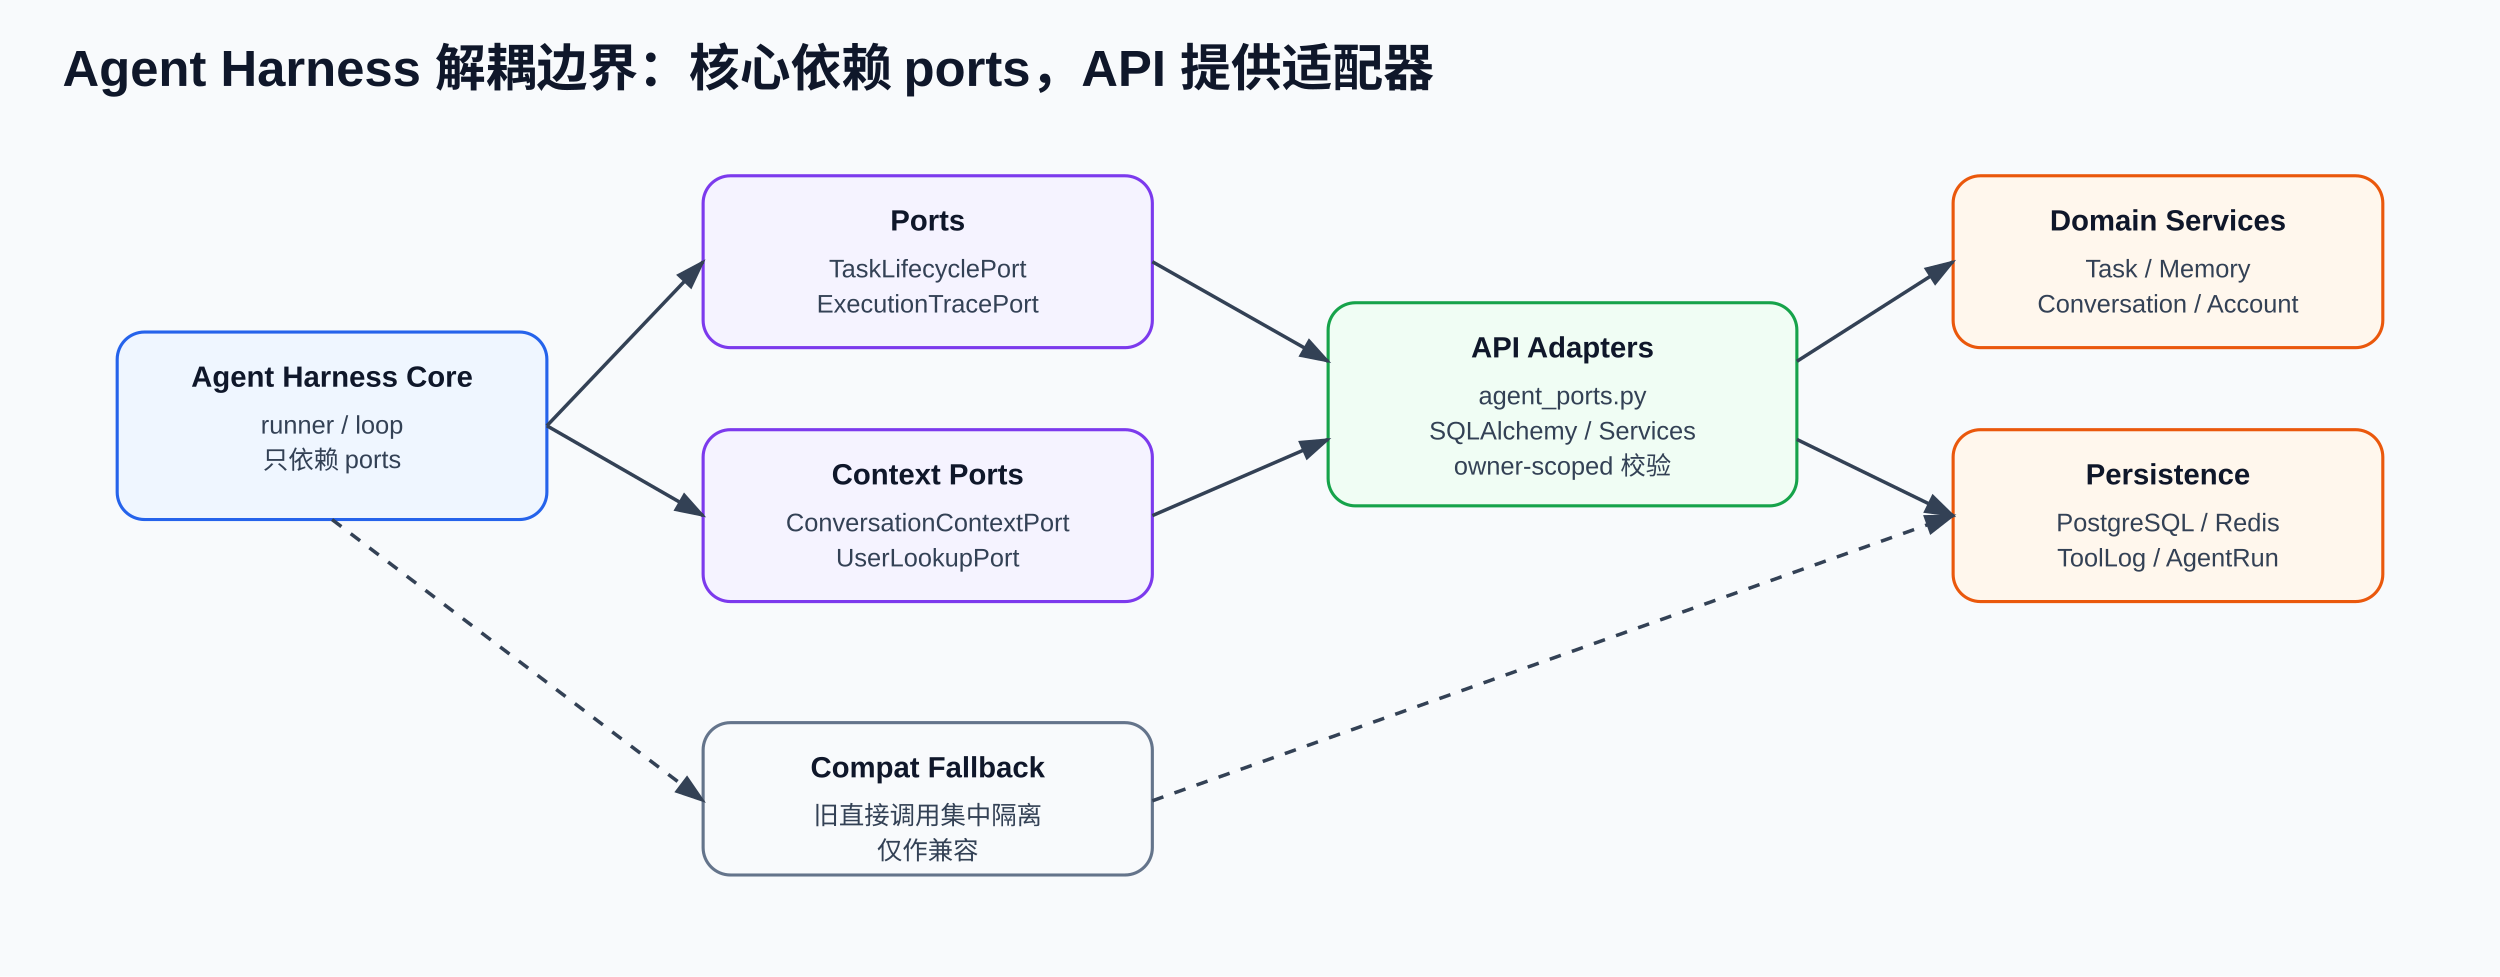
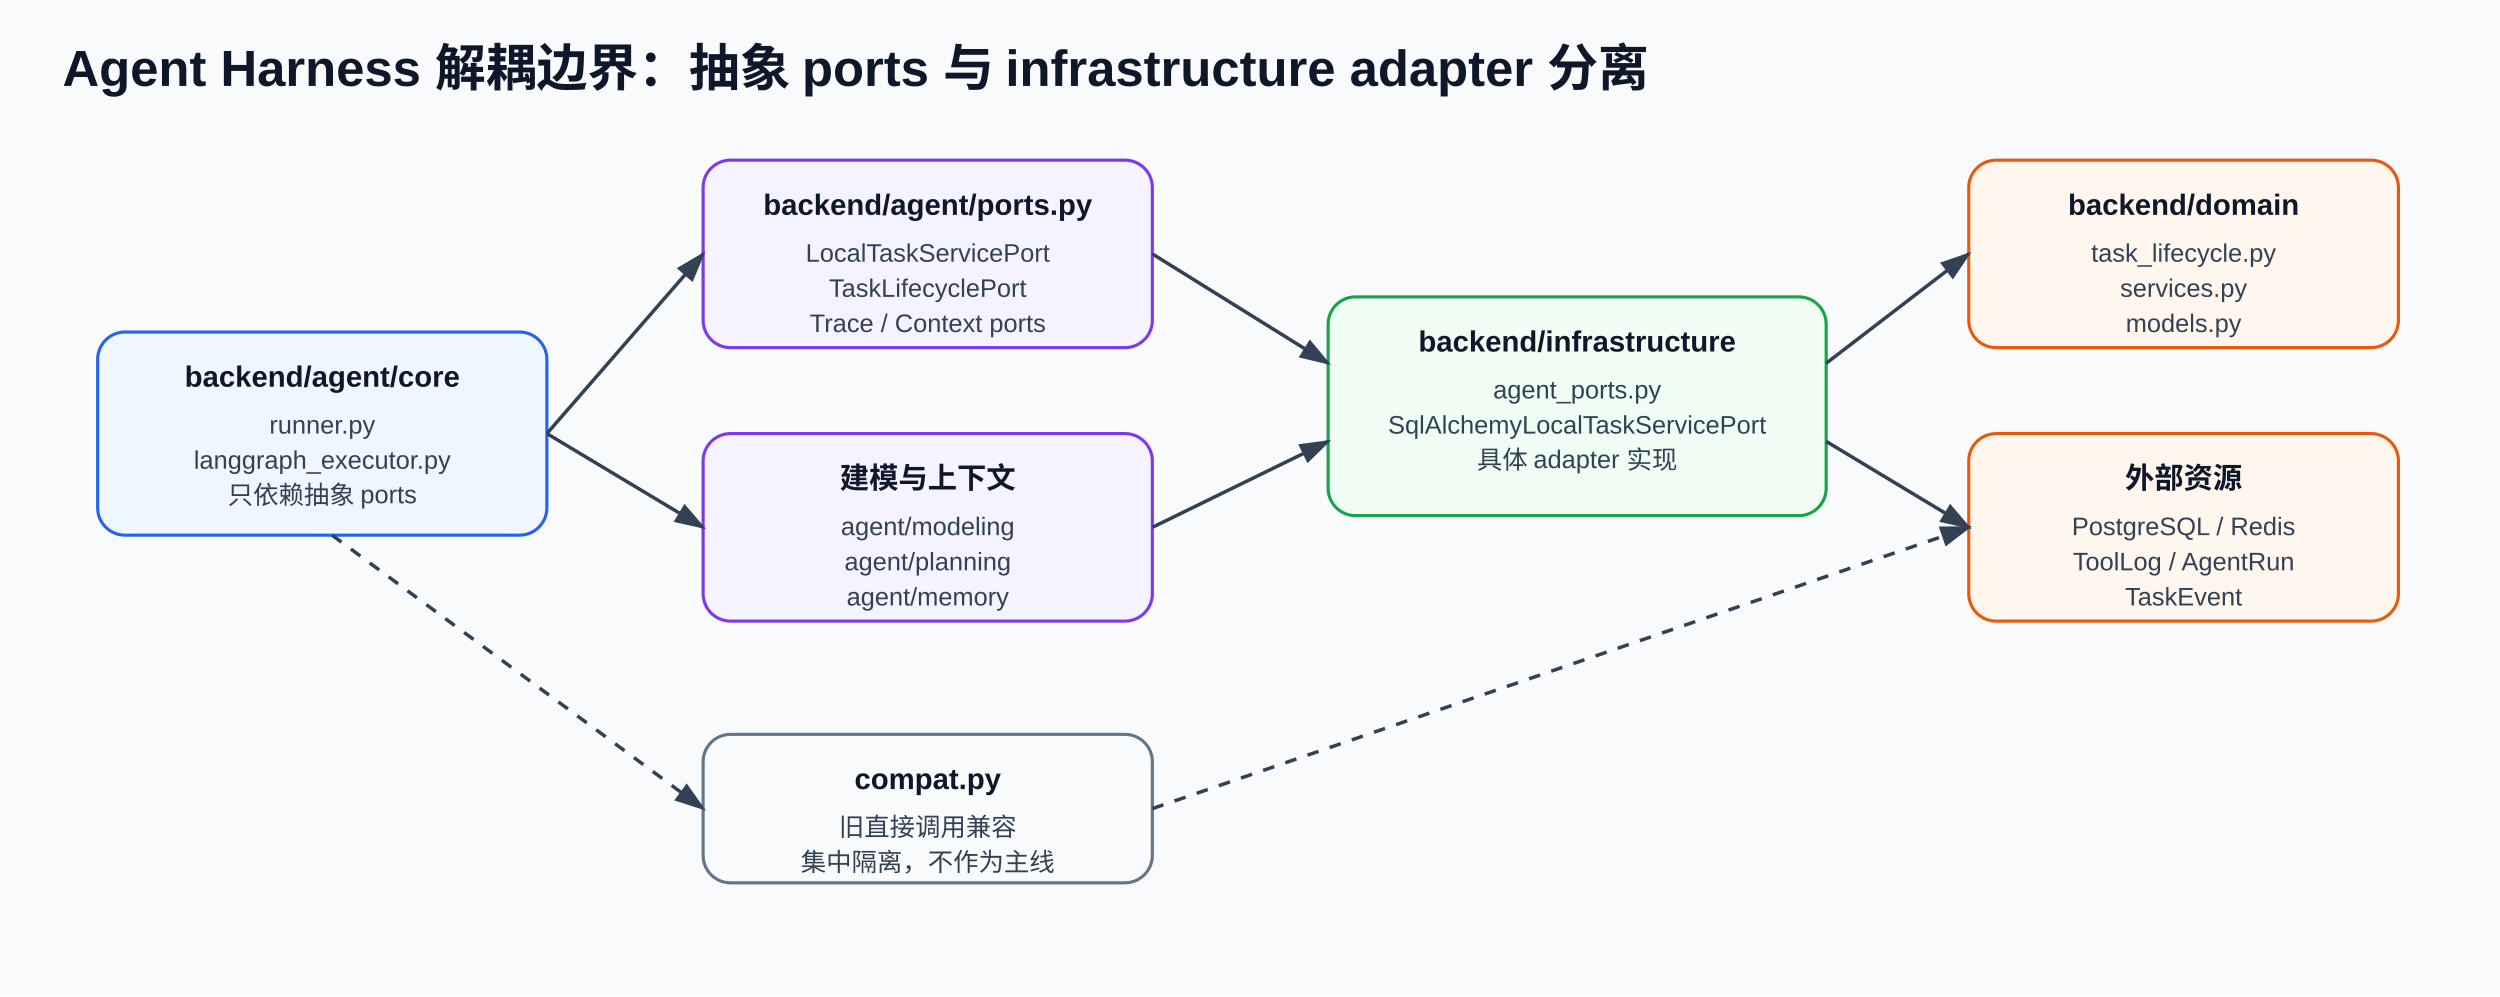
- <svg xmlns="http://www.w3.org/2000/svg" width="1280" height="500" viewBox="0 0 1280 500" role="img">
+ <svg xmlns="http://www.w3.org/2000/svg" width="1280" height="510" viewBox="0 0 1280 510" role="img">
  <style>
  .bg { fill: #f8fafc; }
  .title { font: 700 26px -apple-system,BlinkMacSystemFont,"Segoe UI",Arial,"Noto Sans CJK SC",sans-serif; fill: #0f172a; }
  .label { font: 700 15px -apple-system,BlinkMacSystemFont,"Segoe UI",Arial,"Noto Sans CJK SC",sans-serif; fill: #0f172a; }
  .small { font: 400 13px -apple-system,BlinkMacSystemFont,"Segoe UI",Arial,"Noto Sans CJK SC",sans-serif; fill: #334155; }
  .tiny { font: 400 12px -apple-system,BlinkMacSystemFont,"Segoe UI",Arial,"Noto Sans CJK SC",sans-serif; fill: #475569; }
  .blue { stroke: #2563eb; fill: #eff6ff; }
  .green { stroke: #16a34a; fill: #f0fdf4; }
  .orange { stroke: #ea580c; fill: #fff7ed; }
  .purple { stroke: #7c3aed; fill: #f5f3ff; }
  .slate { stroke: #64748b; fill: #f8fafc; }
  .red { stroke: #dc2626; fill: #fef2f2; }
  .box { stroke-width: 1.6; rx: 14; }
  .arrow { stroke: #334155; stroke-width: 1.8; fill: none; marker-end: url(#arrow); }
  .dash { stroke-dasharray: 6 6; }
  .lane { stroke: #cbd5e1; stroke-width: 1.2; stroke-dasharray: 5 5; fill: none; }
</style>
  <defs>
    <marker id="arrow" markerWidth="10" markerHeight="10" refX="8" refY="3" orient="auto" markerUnits="strokeWidth">
      <path d="M0,0 L0,6 L9,3 z" fill="#334155" />
    </marker>
  </defs>
  <rect width="100%" height="100%" class="bg" />
-   <text x="32" y="44" text-anchor="start" class="title">Agent Harness 解耦边界：核心依赖 ports，API 提供适配器</text>
-   <rect x="60" y="170" width="220" height="96" class="box blue" rx="14" />
-   <text x="170.0" y="198" text-anchor="middle" class="label">Agent Harness Core</text>
-   <text x="170.0" y="222" text-anchor="middle" class="small">runner / loop</text>
-   <text x="170.0" y="240" text-anchor="middle" class="small">只依赖 ports</text>
-   <rect x="360" y="90" width="230" height="88" class="box purple" rx="14" />
-   <text x="475.0" y="118" text-anchor="middle" class="label">Ports</text>
-   <text x="475.0" y="142" text-anchor="middle" class="small">TaskLifecyclePort</text>
-   <text x="475.0" y="160" text-anchor="middle" class="small">ExecutionTracePort</text>
-   <rect x="360" y="220" width="230" height="88" class="box purple" rx="14" />
-   <text x="475.0" y="248" text-anchor="middle" class="label">Context Ports</text>
-   <text x="475.0" y="272" text-anchor="middle" class="small">ConversationContextPort</text>
-   <text x="475.0" y="290" text-anchor="middle" class="small">UserLookupPort</text>
-   <rect x="680" y="155" width="240" height="104" class="box green" rx="14" />
-   <text x="800.0" y="183" text-anchor="middle" class="label">API Adapters</text>
-   <text x="800.0" y="207" text-anchor="middle" class="small">agent_ports.py</text>
-   <text x="800.0" y="225" text-anchor="middle" class="small">SQLAlchemy / Services</text>
-   <text x="800.0" y="243" text-anchor="middle" class="small">owner-scoped 校验</text>
-   <rect x="1000" y="90" width="220" height="88" class="box orange" rx="14" />
-   <text x="1110.0" y="118" text-anchor="middle" class="label">Domain Services</text>
-   <text x="1110.0" y="142" text-anchor="middle" class="small">Task / Memory</text>
-   <text x="1110.0" y="160" text-anchor="middle" class="small">Conversation / Account</text>
-   <rect x="1000" y="220" width="220" height="88" class="box orange" rx="14" />
-   <text x="1110.0" y="248" text-anchor="middle" class="label">Persistence</text>
-   <text x="1110.0" y="272" text-anchor="middle" class="small">PostgreSQL / Redis</text>
-   <text x="1110.0" y="290" text-anchor="middle" class="small">ToolLog / AgentRun</text>
-   <path d="M280,218 L360,134" class="arrow" />
-   <path d="M280,218 L360,264" class="arrow" />
-   <path d="M590,134 L680,185" class="arrow" />
-   <path d="M590,264 L680,225" class="arrow" />
-   <path d="M920,185 L1000,134" class="arrow" />
-   <path d="M920,225 L1000,264" class="arrow" />
-   <rect x="360" y="370" width="230" height="78" class="box slate" rx="14" />
-   <text x="475.0" y="398" text-anchor="middle" class="label">Compat Fallback</text>
-   <text x="475.0" y="422" text-anchor="middle" class="small">旧直接调用集中隔离</text>
-   <text x="475.0" y="440" text-anchor="middle" class="small">仅作兼容</text>
-   <path d="M170,266 L360,410" class="arrow dash" />
-   <path d="M590,410 L1000,264" class="arrow dash" />
+   <text x="32" y="44" text-anchor="start" class="title">Agent Harness 解耦边界：抽象 ports 与 infrastructure adapter 分离</text>
+   <rect x="50" y="170" width="230" height="104" class="box blue" rx="14" />
+   <text x="165.0" y="198" text-anchor="middle" class="label">backend/agent/core</text>
+   <text x="165.0" y="222" text-anchor="middle" class="small">runner.py</text>
+   <text x="165.0" y="240" text-anchor="middle" class="small">langgraph_executor.py</text>
+   <text x="165.0" y="258" text-anchor="middle" class="small">只依赖抽象 ports</text>
+   <rect x="360" y="82" width="230" height="96" class="box purple" rx="14" />
+   <text x="475.0" y="110" text-anchor="middle" class="label">backend/agent/ports.py</text>
+   <text x="475.0" y="134" text-anchor="middle" class="small">LocalTaskServicePort</text>
+   <text x="475.0" y="152" text-anchor="middle" class="small">TaskLifecyclePort</text>
+   <text x="475.0" y="170" text-anchor="middle" class="small">Trace / Context ports</text>
+   <rect x="360" y="222" width="230" height="96" class="box purple" rx="14" />
+   <text x="475.0" y="250" text-anchor="middle" class="label">建模与上下文</text>
+   <text x="475.0" y="274" text-anchor="middle" class="small">agent/modeling</text>
+   <text x="475.0" y="292" text-anchor="middle" class="small">agent/planning</text>
+   <text x="475.0" y="310" text-anchor="middle" class="small">agent/memory</text>
+   <rect x="680" y="152" width="255" height="112" class="box green" rx="14" />
+   <text x="807.5" y="180" text-anchor="middle" class="label">backend/infrastructure</text>
+   <text x="807.5" y="204" text-anchor="middle" class="small">agent_ports.py</text>
+   <text x="807.5" y="222" text-anchor="middle" class="small">SqlAlchemyLocalTaskServicePort</text>
+   <text x="807.5" y="240" text-anchor="middle" class="small">具体 adapter 实现</text>
+   <rect x="1008" y="82" width="220" height="96" class="box orange" rx="14" />
+   <text x="1118.0" y="110" text-anchor="middle" class="label">backend/domain</text>
+   <text x="1118.0" y="134" text-anchor="middle" class="small">task_lifecycle.py</text>
+   <text x="1118.0" y="152" text-anchor="middle" class="small">services.py</text>
+   <text x="1118.0" y="170" text-anchor="middle" class="small">models.py</text>
+   <rect x="1008" y="222" width="220" height="96" class="box orange" rx="14" />
+   <text x="1118.0" y="250" text-anchor="middle" class="label">外部资源</text>
+   <text x="1118.0" y="274" text-anchor="middle" class="small">PostgreSQL / Redis</text>
+   <text x="1118.0" y="292" text-anchor="middle" class="small">ToolLog / AgentRun</text>
+   <text x="1118.0" y="310" text-anchor="middle" class="small">TaskEvent</text>
+   <path d="M280,222 L360,130" class="arrow" />
+   <path d="M280,222 L360,270" class="arrow" />
+   <path d="M590,130 L680,186" class="arrow" />
+   <path d="M590,270 L680,226" class="arrow" />
+   <path d="M935,186 L1008,130" class="arrow" />
+   <path d="M935,226 L1008,270" class="arrow" />
+   <rect x="360" y="376" width="230" height="76" class="box slate" rx="14" />
+   <text x="475.0" y="404" text-anchor="middle" class="label">compat.py</text>
+   <text x="475.0" y="428" text-anchor="middle" class="small">旧直接调用兼容</text>
+   <text x="475.0" y="446" text-anchor="middle" class="small">集中隔离，不作为主线</text>
+   <path d="M170,274 L360,414" class="arrow dash" />
+   <path d="M590,414 L1008,270" class="arrow dash" />
</svg>
